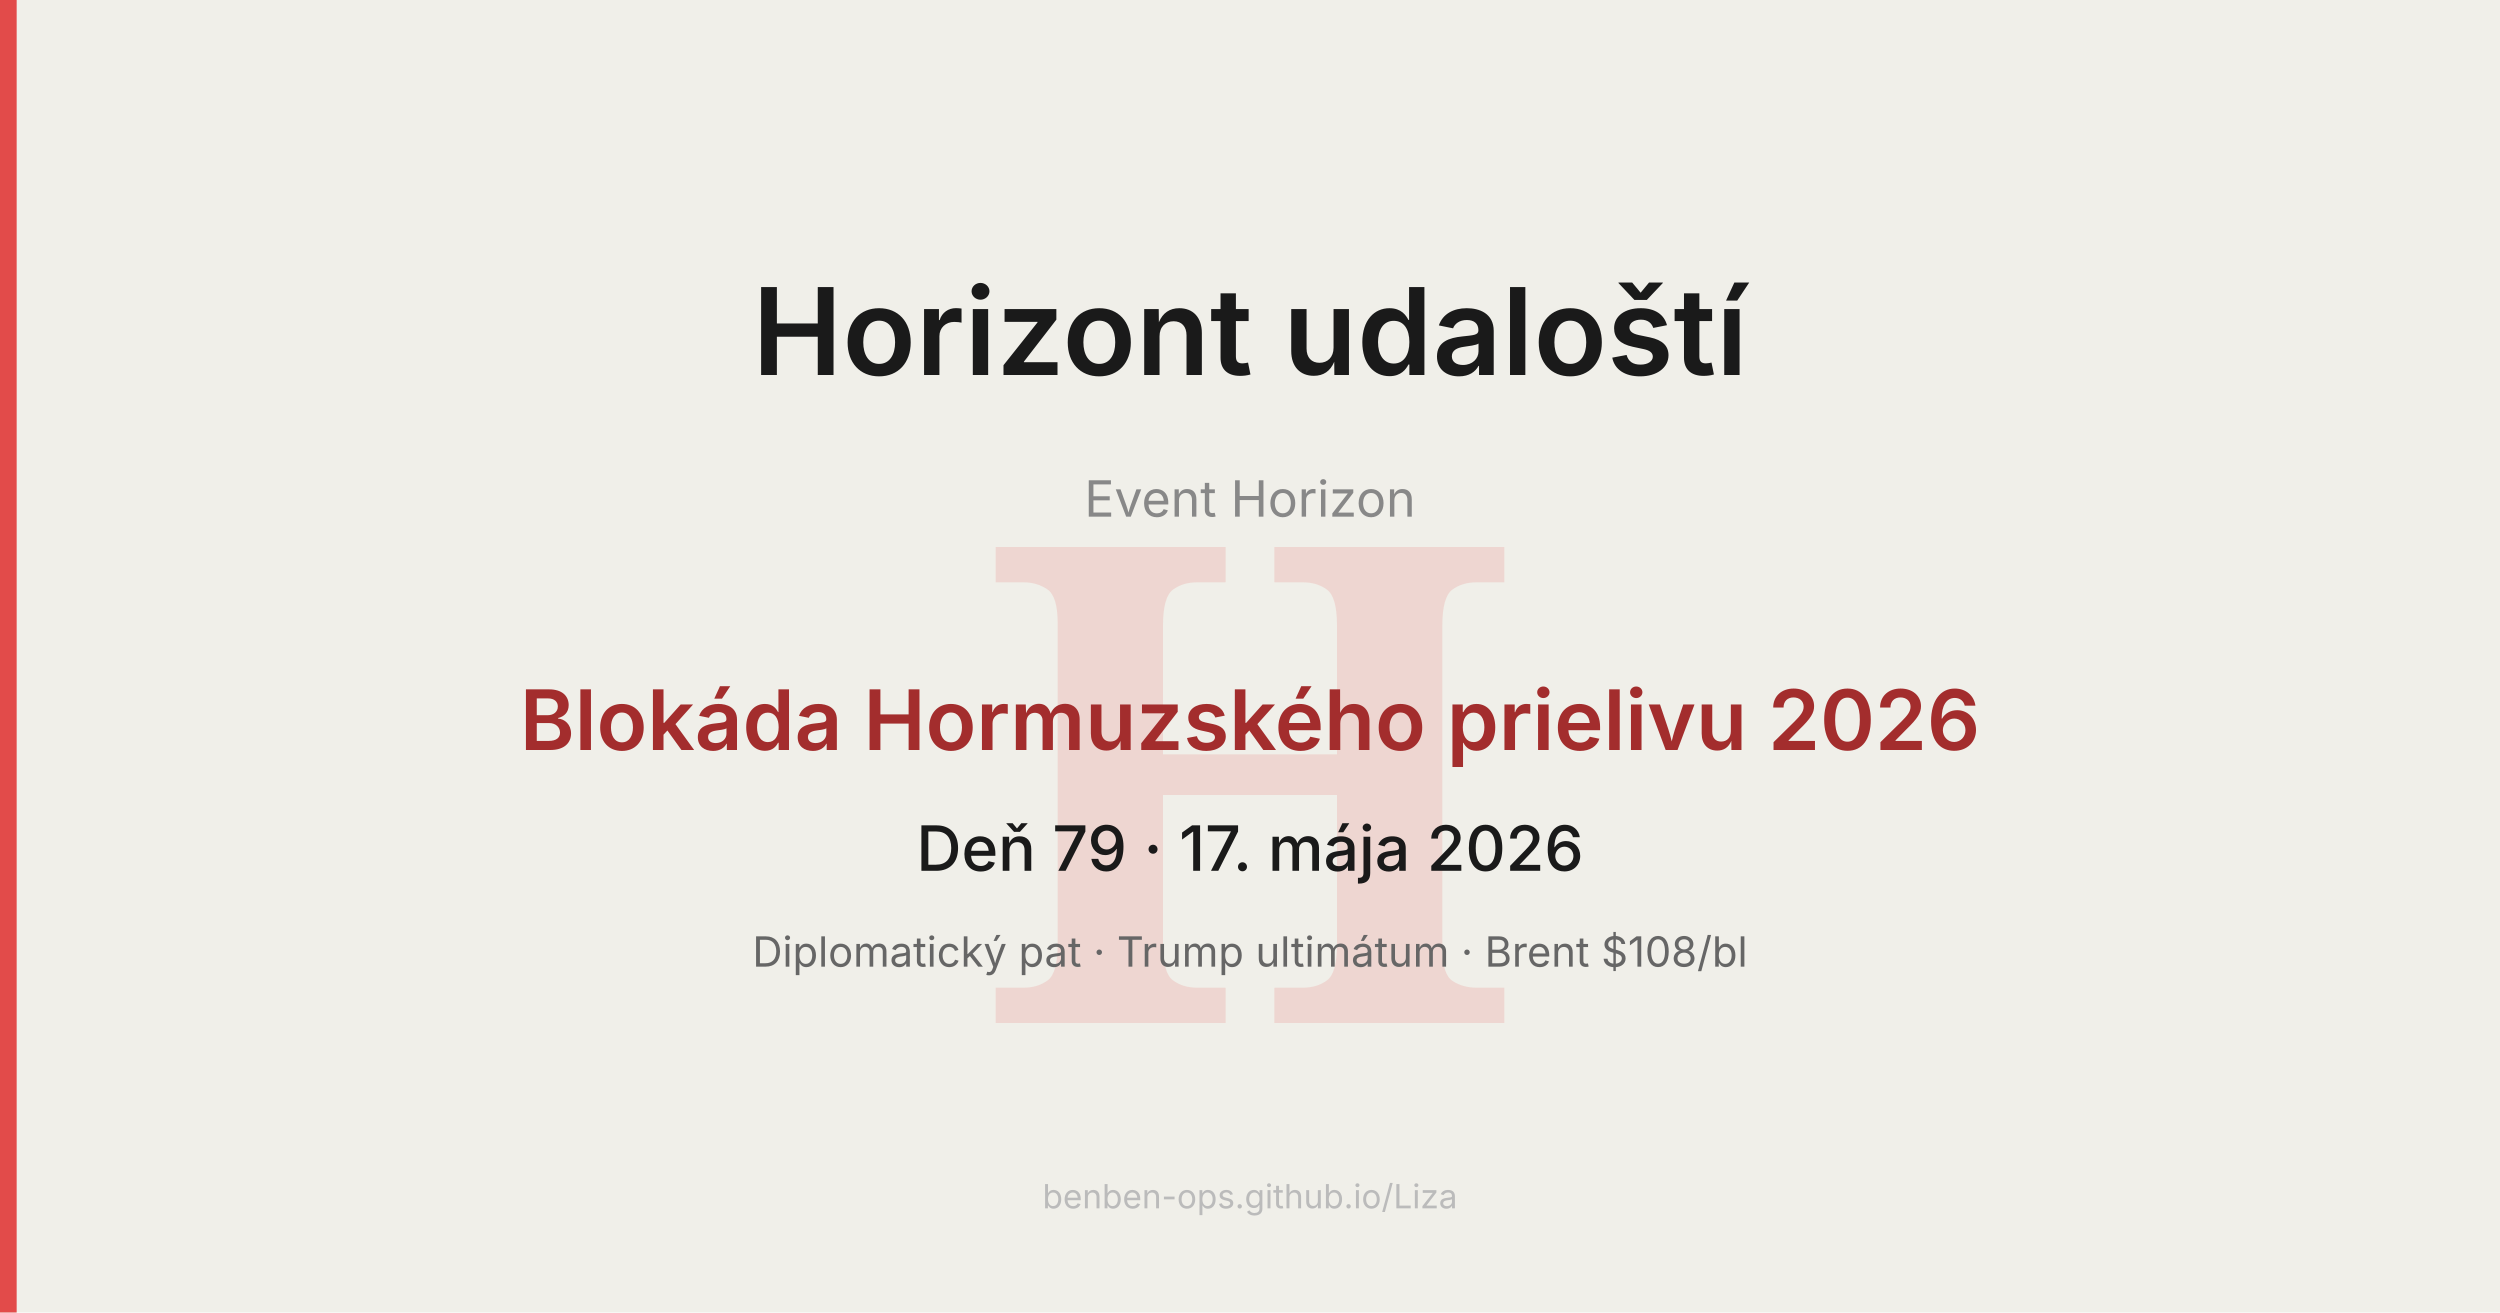
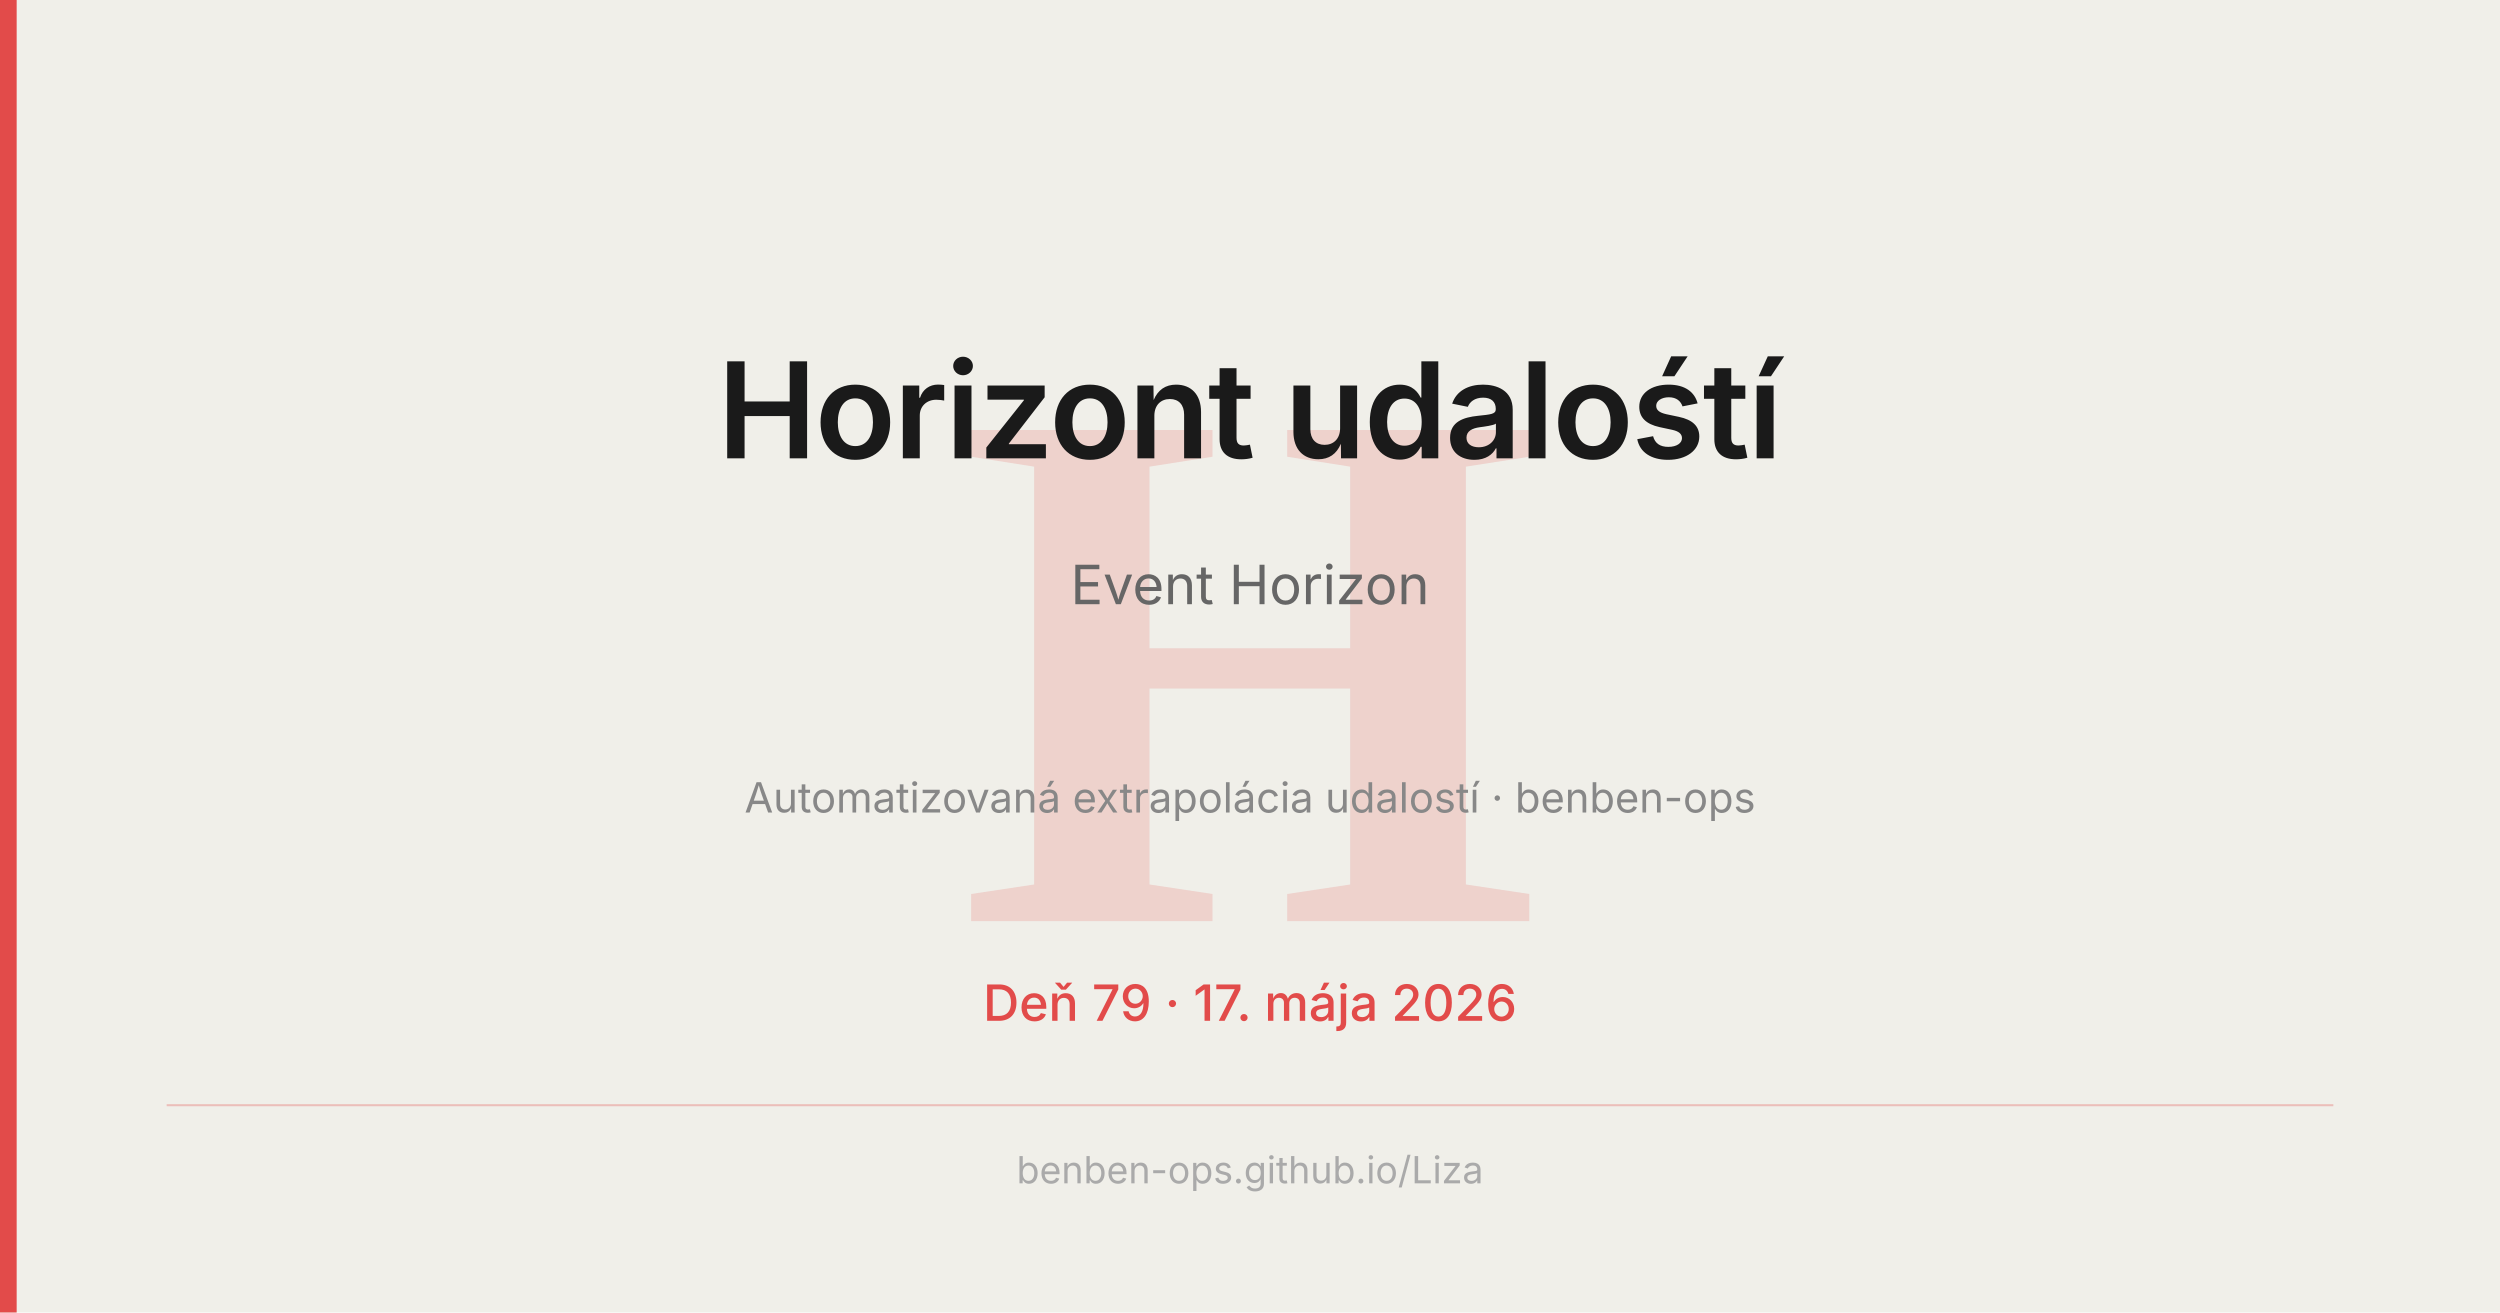
<svg xmlns="http://www.w3.org/2000/svg" width="1200" height="630" viewBox="0 0 1200 630">
  <rect width="1200" height="630" fill="#f0efe9" />
  <rect x="0" y="0" width="8" height="630" fill="#E24B4A" />
-   <text x="600" y="380" font-family="Georgia,serif" font-size="320" font-weight="700" fill="#E24B4A" text-anchor="middle" dominant-baseline="middle" opacity="0.15">H</text>
-   <text x="600" y="180" font-family="Inter,system-ui,sans-serif" font-size="58" font-weight="600" fill="#1a1a1a" text-anchor="middle">Horizont udaloští</text>
-   <text x="600" y="248" font-family="Inter,system-ui,sans-serif" font-size="24" fill="#888" text-anchor="middle">Event Horizon</text>
-   <text x="600" y="360" font-family="Inter,system-ui,sans-serif" font-size="40" font-weight="600" fill="#a32d2d" text-anchor="middle">Blokáda Hormuzského prielivu 2026</text>
-   <text x="600" y="418" font-family="Inter,system-ui,sans-serif" font-size="30" font-weight="500" fill="#1a1a1a" text-anchor="middle">Deň 79 · 17. mája 2026</text>
-   <text x="600" y="464" font-family="Inter,system-ui,sans-serif" font-size="20" fill="#666" text-anchor="middle">Diplomatický pat · Trump ultimátum · Brent $108/bl</text>
-   <text x="600" y="580" font-family="Inter,system-ui,sans-serif" font-size="16" fill="#bbb" text-anchor="middle">benben-ops.github.io/Liza</text>
+   <text x="600" y="340" font-family="Georgia, 'Times New Roman', serif" font-size="360" font-weight="700" fill="#E24B4A" text-anchor="middle" dominant-baseline="middle" opacity="0.18">H</text>
+   <text x="600" y="220" font-family="'Inter', system-ui, sans-serif" font-size="64" font-weight="600" fill="#1a1a1a" text-anchor="middle" letter-spacing="-1">Horizont udalośtí</text>
+   <text x="600" y="290" font-family="'Inter', system-ui, sans-serif" font-size="26" font-weight="400" fill="#666" text-anchor="middle">Event Horizon</text>
+   <text x="600" y="390" font-family="'Inter', system-ui, sans-serif" font-size="20" font-weight="400" fill="#888" text-anchor="middle">Automatizovaná extrapolácia udalostí · benben-ops</text>
+   <text x="600" y="490" font-family="'Inter', system-ui, sans-serif" font-size="24" font-weight="500" fill="#E24B4A" text-anchor="middle">Deň 79 · 17. mája 2026</text>
+   <rect x="80" y="530" width="1040" height="1" fill="#E24B4A" opacity="0.3" />
+   <text x="600" y="568" font-family="'Inter', system-ui, sans-serif" font-size="18" font-weight="400" fill="#aaa" text-anchor="middle">benben-ops.github.io/Liza</text>
</svg>
